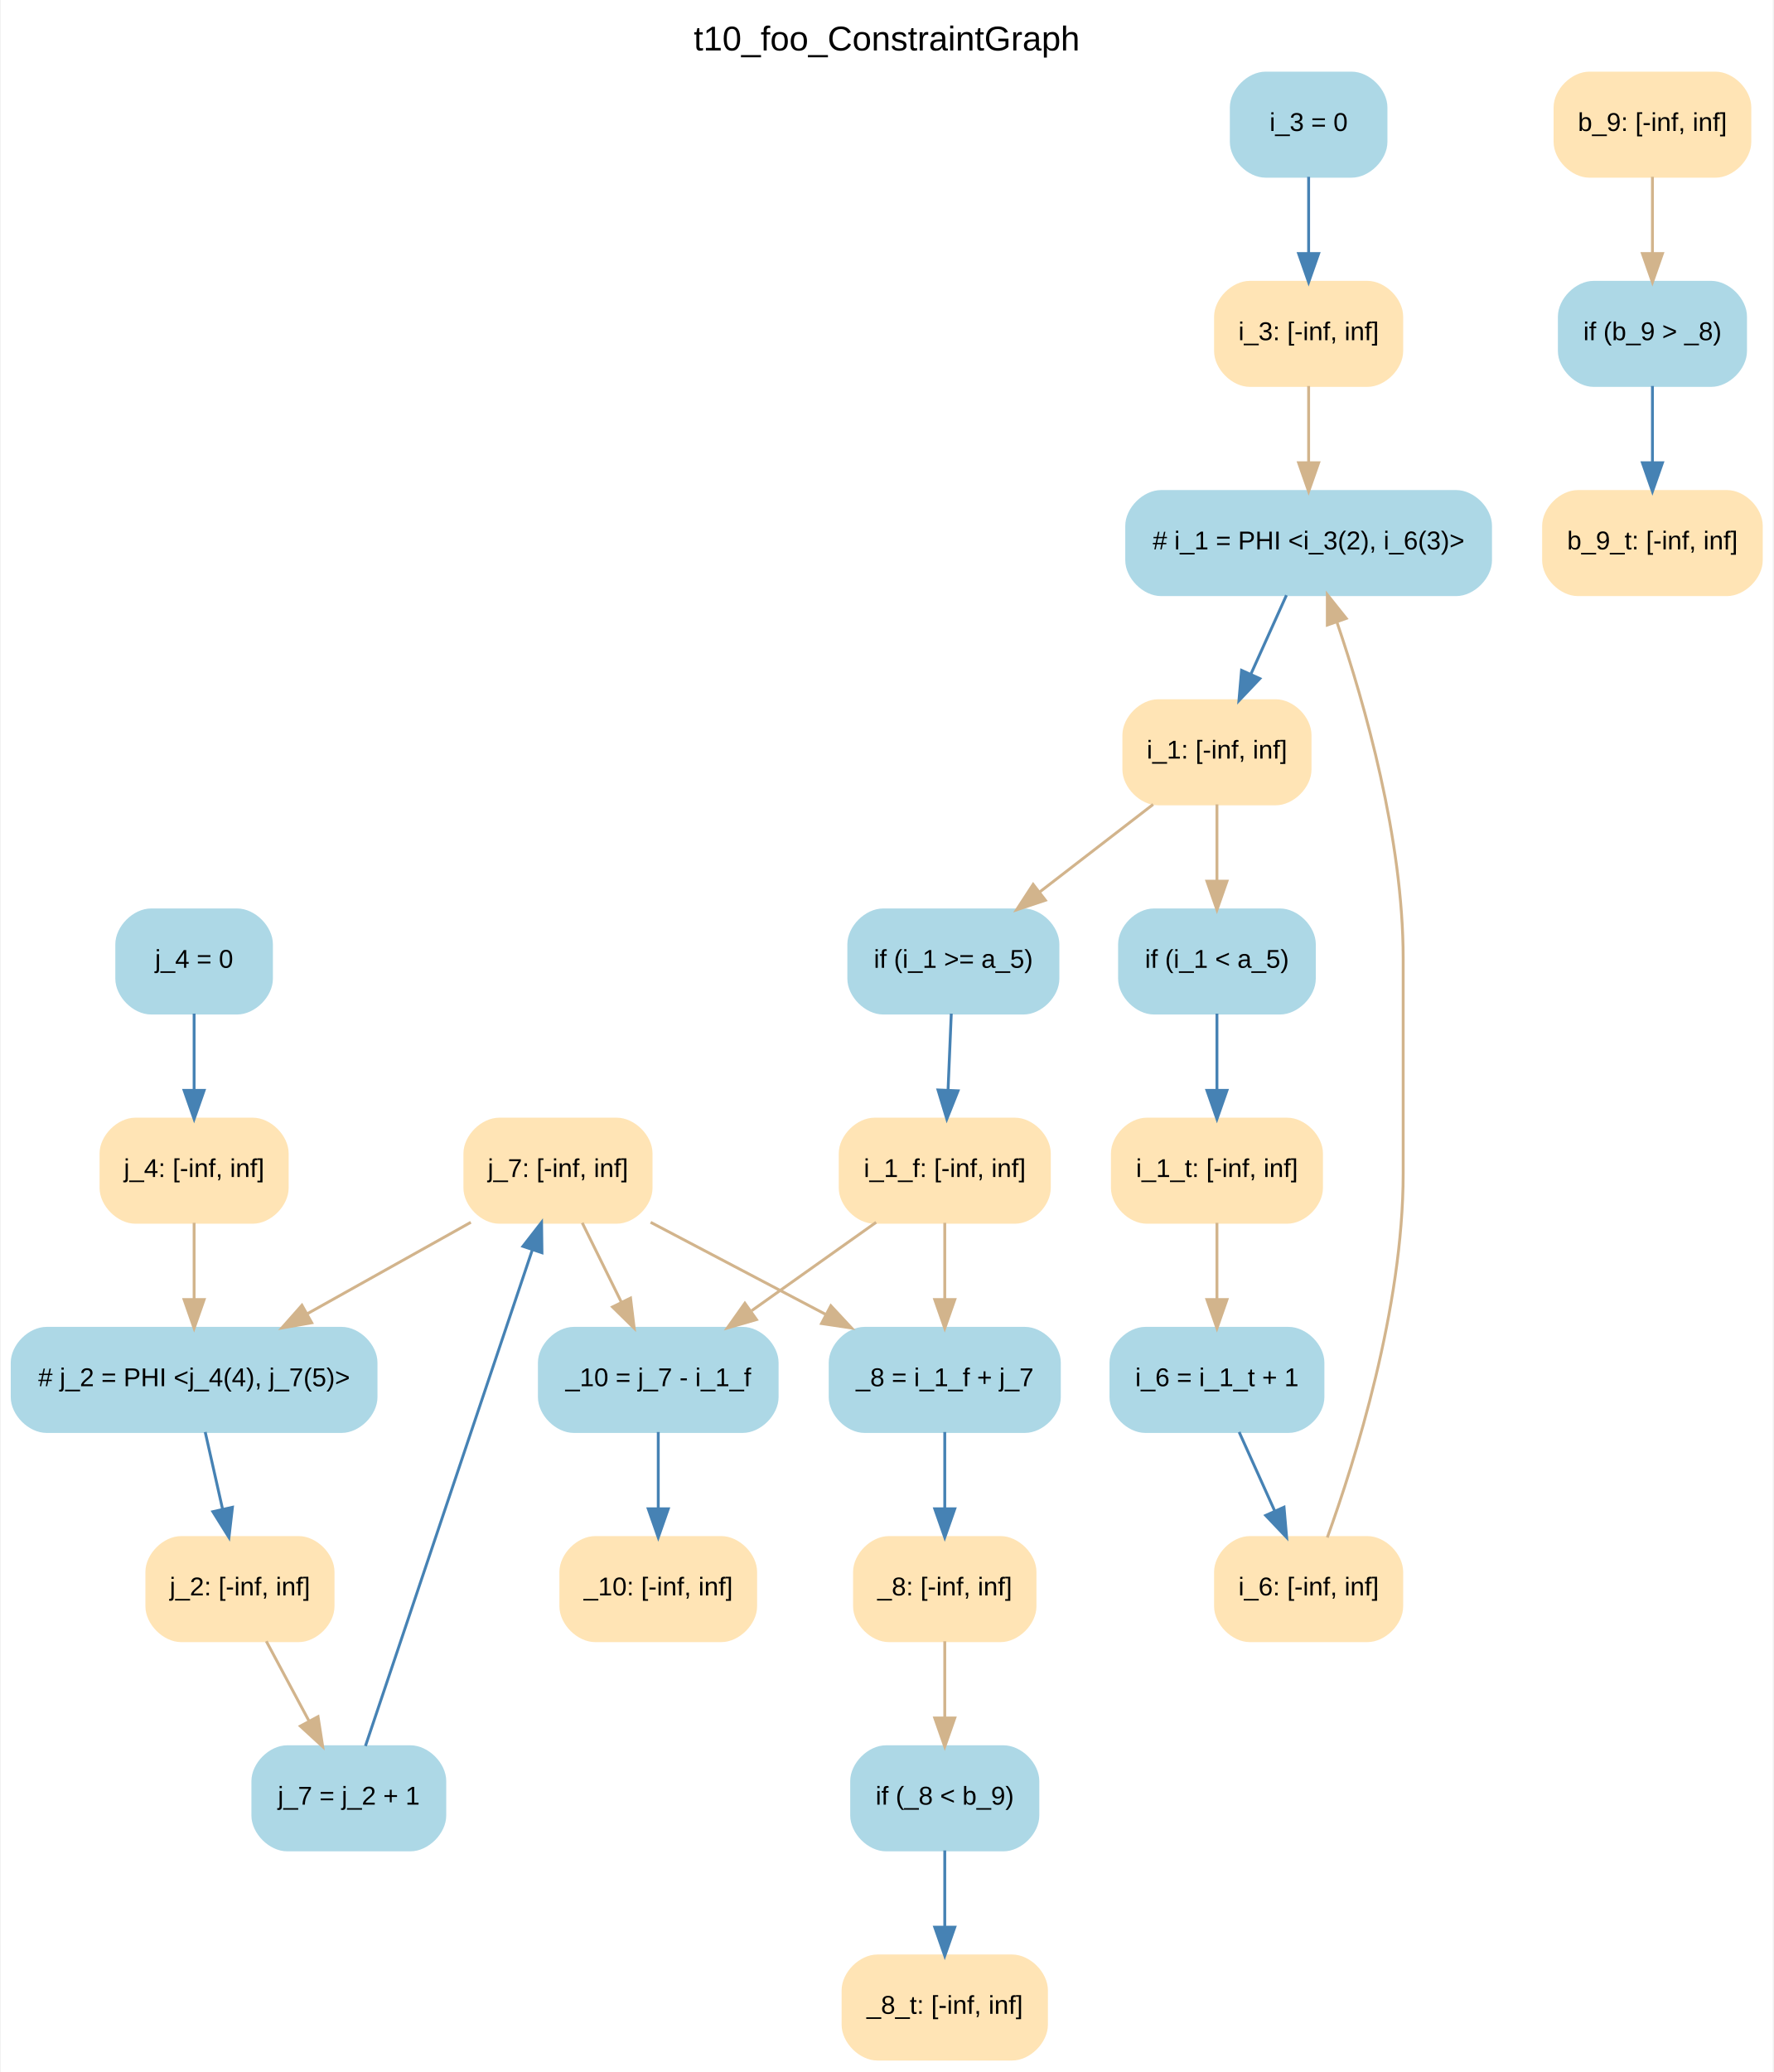
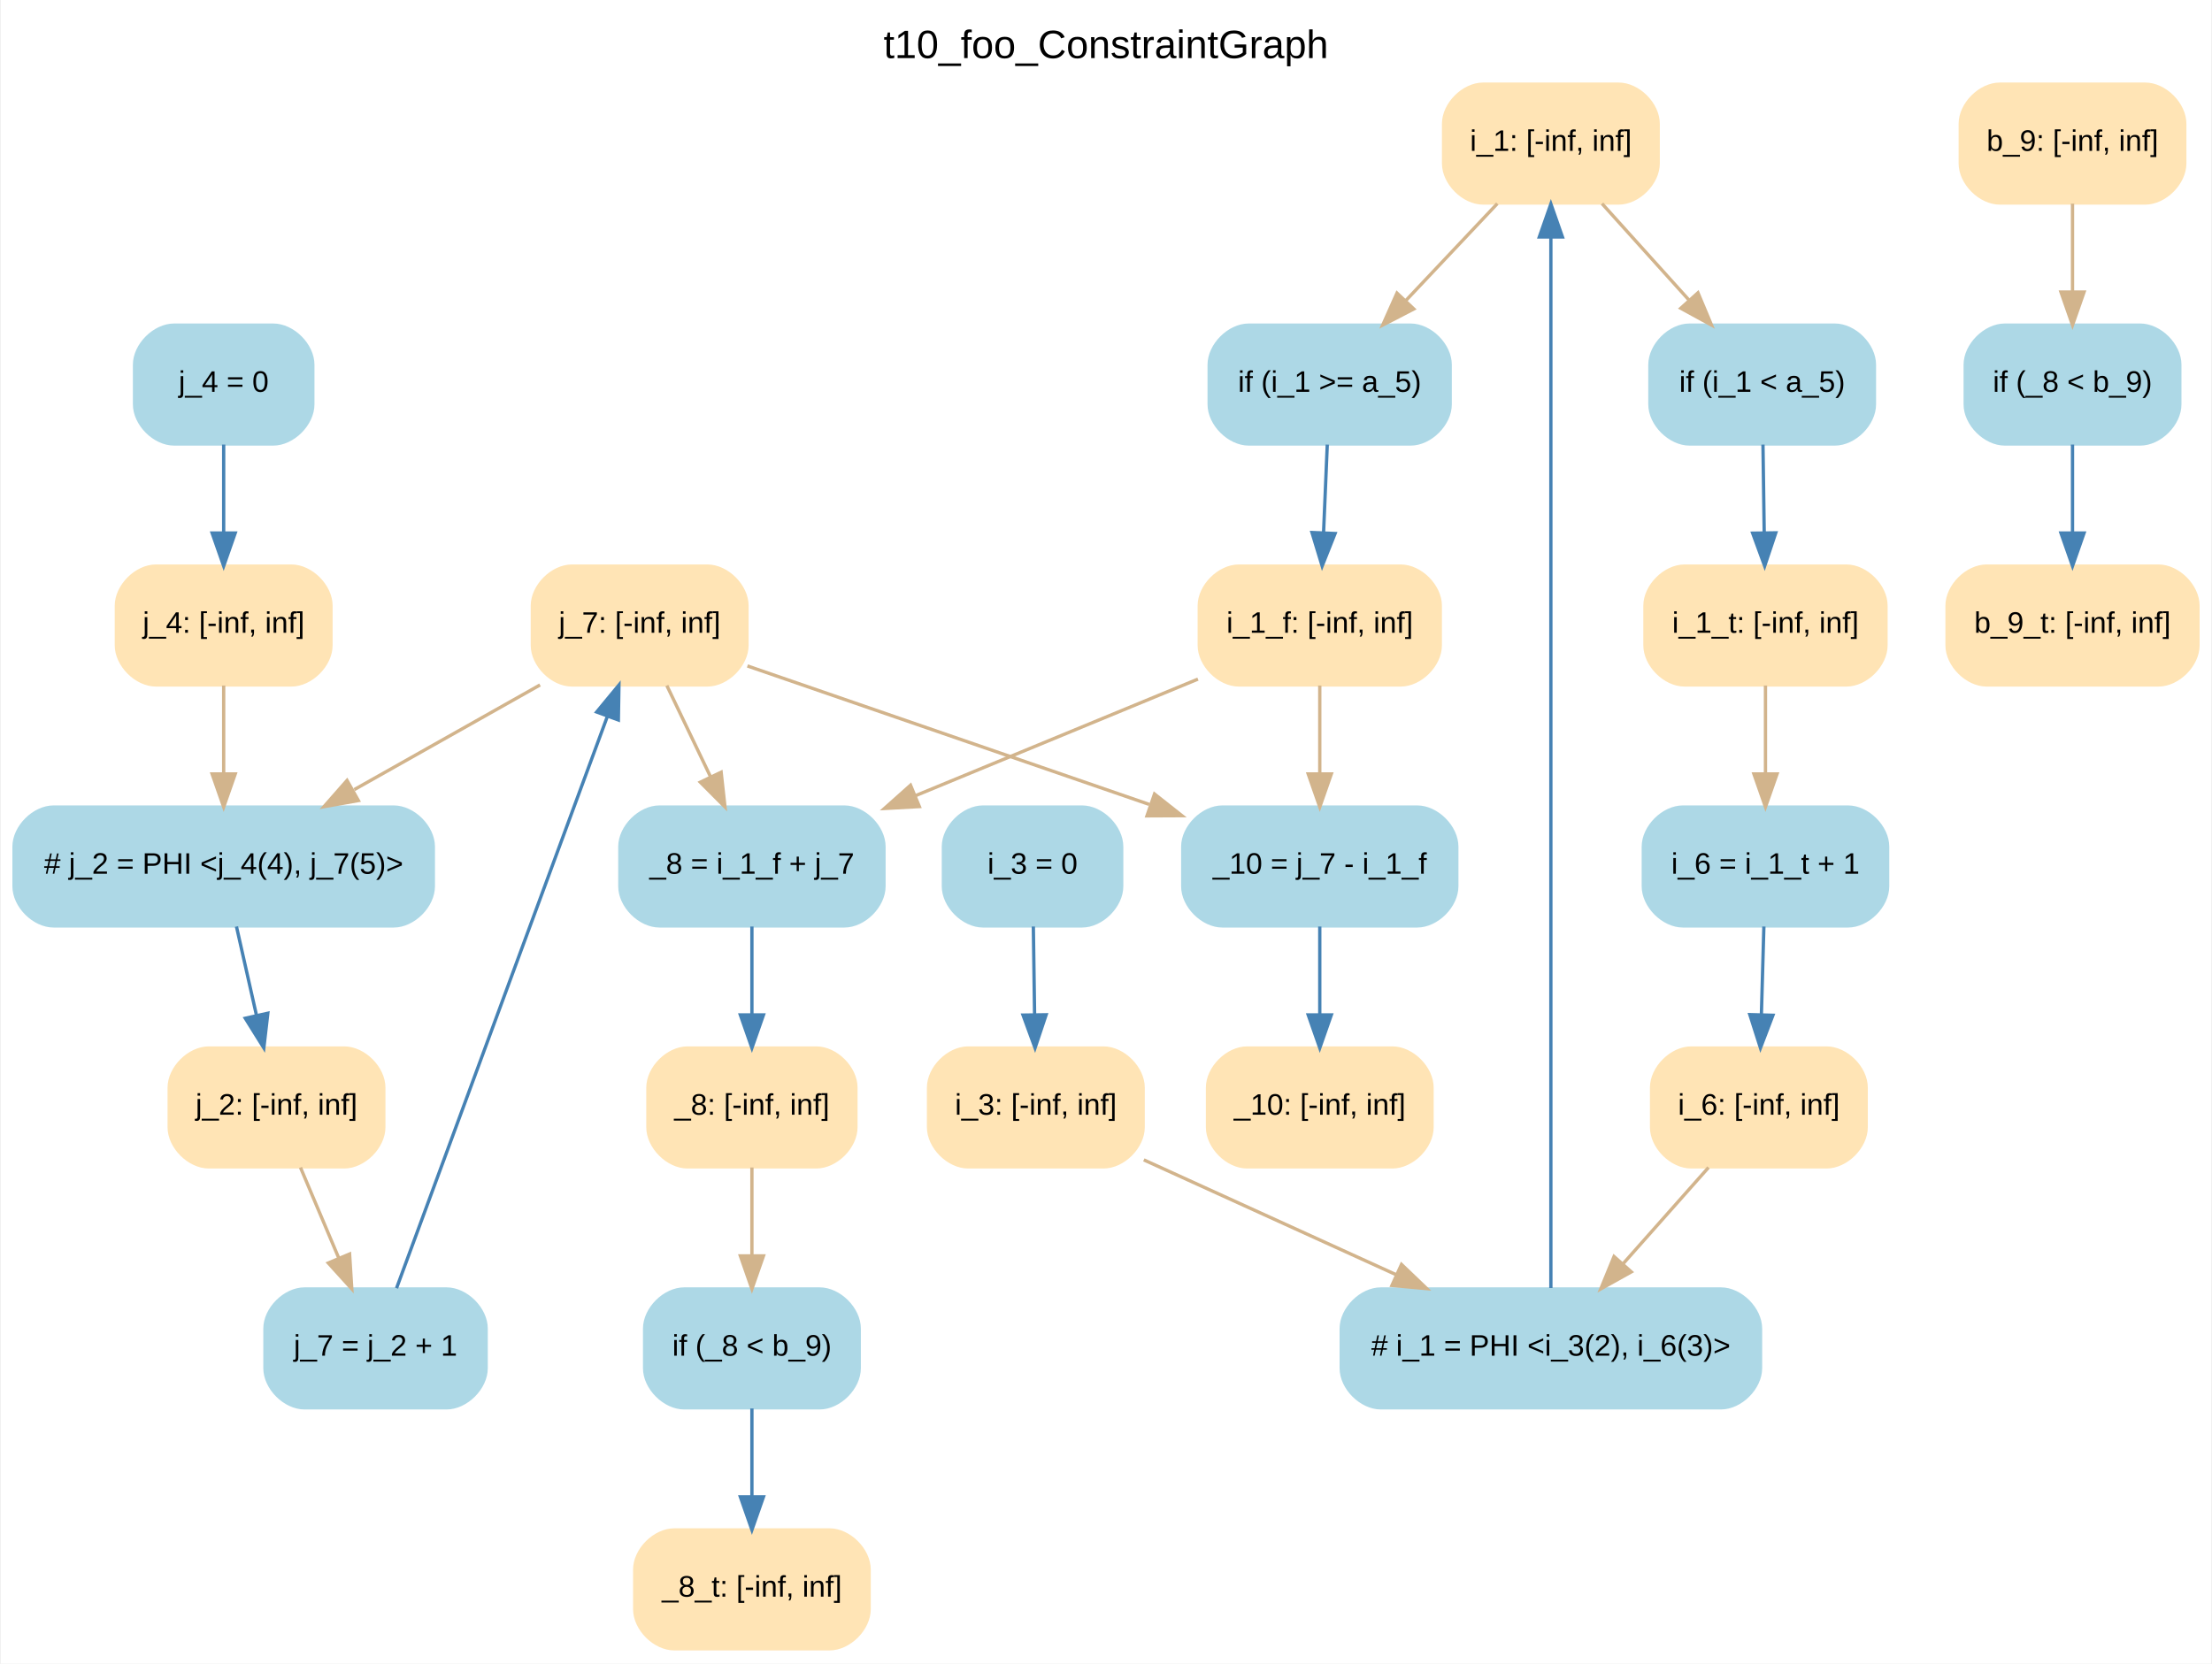
- <svg xmlns="http://www.w3.org/2000/svg" width="619pt" height="723pt" viewBox="0.00 0.00 618.50 723.00">
-   <g id="graph0" class="graph" transform="scale(1 1) rotate(0) translate(4 719)">
-     <polygon fill="white" stroke="none" points="-4,4 -4,-719 614.5,-719 614.5,4 -4,4" />
-     <text text-anchor="middle" x="305.25" y="-701.4" font-family="Arial" font-size="12.00">t10_foo_ConstraintGraph</text>
+ <svg xmlns="http://www.w3.org/2000/svg" width="670pt" height="504pt" viewBox="0.00 0.00 669.50 504.00">
+   <g id="graph0" class="graph" transform="scale(1 1) rotate(0) translate(4 500)">
+     <polygon fill="white" stroke="none" points="-4,4 -4,-500 665.5,-500 665.5,4 -4,4" />
+     <text text-anchor="middle" x="330.75" y="-482.4" font-family="Arial" font-size="12.00">t10_foo_ConstraintGraph</text>
    <g id="node1" class="node">
-       <path fill="lightblue" stroke="lightblue" d="M401,-511.5C401,-511.5 504,-511.5 504,-511.5 510,-511.5 516,-517.5 516,-523.5 516,-523.5 516,-535.5 516,-535.5 516,-541.5 510,-547.5 504,-547.5 504,-547.5 401,-547.5 401,-547.5 395,-547.5 389,-541.5 389,-535.5 389,-535.5 389,-523.5 389,-523.5 389,-517.5 395,-511.5 401,-511.5" />
-       <text text-anchor="middle" x="452.5" y="-527.3" font-family="Arial" font-size="9.00"># i_1 = PHI &lt;i_3(2), i_6(3)&gt;</text>
+       <path fill="lightblue" stroke="lightblue" d="M374,-365.5C374,-365.5 423,-365.5 423,-365.5 429,-365.5 435,-371.5 435,-377.5 435,-377.5 435,-389.5 435,-389.5 435,-395.5 429,-401.5 423,-401.5 423,-401.5 374,-401.5 374,-401.5 368,-401.5 362,-395.5 362,-389.5 362,-389.5 362,-377.5 362,-377.5 362,-371.5 368,-365.5 374,-365.5" />
+       <text text-anchor="middle" x="398.5" y="-381.3" font-family="Arial" font-size="9.00">if (i_1 &gt;= a_5)</text>
    </g>
    <g id="node2" class="node">
-       <path fill="moccasin" stroke="moccasin" d="M400,-438.5C400,-438.5 441,-438.5 441,-438.5 447,-438.5 453,-444.5 453,-450.5 453,-450.5 453,-462.5 453,-462.5 453,-468.5 447,-474.5 441,-474.5 441,-474.5 400,-474.5 400,-474.5 394,-474.5 388,-468.5 388,-462.5 388,-462.5 388,-450.5 388,-450.5 388,-444.5 394,-438.5 400,-438.5" />
-       <text text-anchor="middle" x="420.5" y="-454.3" font-family="Arial" font-size="9.00">i_1: [-inf, inf]</text>
+       <path fill="moccasin" stroke="moccasin" d="M371,-292.5C371,-292.5 420,-292.5 420,-292.5 426,-292.5 432,-298.5 432,-304.5 432,-304.5 432,-316.5 432,-316.5 432,-322.5 426,-328.5 420,-328.5 420,-328.5 371,-328.5 371,-328.5 365,-328.5 359,-322.5 359,-316.5 359,-316.5 359,-304.5 359,-304.5 359,-298.5 365,-292.5 371,-292.5" />
+       <text text-anchor="middle" x="395.5" y="-308.3" font-family="Arial" font-size="9.00">i_1_f: [-inf, inf]</text>
    </g>
    <g id="edge1" class="edge">
-       <path fill="none" stroke="steelblue" d="M444.754,-511.313C441.02,-503.028 436.46,-492.91 432.305,-483.693" />
-       <polygon fill="steelblue" stroke="steelblue" points="435.475,-482.207 428.175,-474.529 429.093,-485.084 435.475,-482.207" />
-     </g>
-     <g id="node13" class="node">
-       <path fill="lightblue" stroke="lightblue" d="M304,-365.5C304,-365.5 353,-365.5 353,-365.5 359,-365.5 365,-371.5 365,-377.5 365,-377.5 365,-389.5 365,-389.5 365,-395.5 359,-401.5 353,-401.5 353,-401.5 304,-401.5 304,-401.5 298,-401.5 292,-395.5 292,-389.5 292,-389.5 292,-377.5 292,-377.5 292,-371.5 298,-365.5 304,-365.5" />
-       <text text-anchor="middle" x="328.5" y="-381.3" font-family="Arial" font-size="9.00">if (i_1 &gt;= a_5)</text>
+       <path fill="none" stroke="steelblue" d="M397.774,-365.313C397.435,-357.289 397.023,-347.547 396.644,-338.569" />
+       <polygon fill="steelblue" stroke="steelblue" points="400.139,-338.372 396.22,-328.529 393.145,-338.668 400.139,-338.372" />
+     </g>
+     <g id="node9" class="node">
+       <path fill="lightblue" stroke="lightblue" d="M195.5,-219.5C195.5,-219.5 251.5,-219.5 251.5,-219.5 257.5,-219.5 263.5,-225.5 263.5,-231.5 263.5,-231.5 263.5,-243.5 263.5,-243.5 263.5,-249.5 257.5,-255.5 251.5,-255.5 251.5,-255.5 195.5,-255.5 195.5,-255.5 189.5,-255.5 183.5,-249.5 183.5,-243.5 183.5,-243.5 183.5,-231.5 183.5,-231.5 183.5,-225.5 189.5,-219.5 195.5,-219.5" />
+       <text text-anchor="middle" x="223.5" y="-235.3" font-family="Arial" font-size="9.00">_8 = i_1_f + j_7</text>
+     </g>
+     <g id="edge16" class="edge">
+       <path fill="none" stroke="tan" d="M358.602,-294.269C333.613,-283.954 300.307,-270.205 273.017,-258.94" />
+       <polygon fill="tan" stroke="tan" points="274.218,-255.649 263.639,-255.069 271.547,-262.12 274.218,-255.649" />
+     </g>
+     <g id="node23" class="node">
+       <path fill="lightblue" stroke="lightblue" d="M366,-219.5C366,-219.5 425,-219.5 425,-219.5 431,-219.5 437,-225.5 437,-231.5 437,-231.5 437,-243.5 437,-243.5 437,-249.5 431,-255.5 425,-255.5 425,-255.5 366,-255.5 366,-255.5 360,-255.5 354,-249.5 354,-243.5 354,-243.5 354,-231.5 354,-231.5 354,-225.5 360,-219.5 366,-219.5" />
+       <text text-anchor="middle" x="395.5" y="-235.3" font-family="Arial" font-size="9.00">_10 = j_7 - i_1_f</text>
+     </g>
+     <g id="edge17" class="edge">
+       <path fill="none" stroke="tan" d="M395.5,-292.313C395.5,-284.289 395.5,-274.547 395.5,-265.569" />
+       <polygon fill="tan" stroke="tan" points="399,-265.529 395.5,-255.529 392,-265.529 399,-265.529" />
+     </g>
+     <g id="node3" class="node">
+       <path fill="lightblue" stroke="lightblue" d="M88,-73.5C88,-73.5 131,-73.5 131,-73.5 137,-73.5 143,-79.5 143,-85.5 143,-85.5 143,-97.5 143,-97.5 143,-103.5 137,-109.5 131,-109.5 131,-109.5 88,-109.5 88,-109.5 82,-109.5 76,-103.5 76,-97.5 76,-97.5 76,-85.5 76,-85.5 76,-79.5 82,-73.5 88,-73.5" />
+       <text text-anchor="middle" x="109.5" y="-89.3" font-family="Arial" font-size="9.00">j_7 = j_2 + 1</text>
+     </g>
+     <g id="node4" class="node">
+       <path fill="moccasin" stroke="moccasin" d="M169,-292.5C169,-292.5 210,-292.5 210,-292.5 216,-292.5 222,-298.5 222,-304.5 222,-304.5 222,-316.5 222,-316.5 222,-322.5 216,-328.5 210,-328.5 210,-328.5 169,-328.5 169,-328.5 163,-328.5 157,-322.5 157,-316.5 157,-316.5 157,-304.5 157,-304.5 157,-298.5 163,-292.5 169,-292.5" />
+       <text text-anchor="middle" x="189.5" y="-308.3" font-family="Arial" font-size="9.00">j_7: [-inf, inf]</text>
+     </g>
+     <g id="edge2" class="edge">
+       <path fill="none" stroke="steelblue" d="M115.859,-109.749C129.804,-147.575 163.15,-238.025 179.757,-283.073" />
+       <polygon fill="steelblue" stroke="steelblue" points="176.479,-284.3 183.223,-292.472 183.047,-281.879 176.479,-284.3" />
    </g>
    <g id="edge13" class="edge">
-       <path fill="none" stroke="tan" d="M398.229,-438.313C386.364,-429.156 371.597,-417.76 358.712,-407.816" />
-       <polygon fill="tan" stroke="tan" points="360.621,-404.868 350.566,-401.529 356.344,-410.409 360.621,-404.868" />
-     </g>
-     <g id="node15" class="node">
-       <path fill="lightblue" stroke="lightblue" d="M398.5,-365.5C398.5,-365.5 442.5,-365.5 442.5,-365.5 448.5,-365.5 454.5,-371.5 454.5,-377.5 454.5,-377.5 454.5,-389.5 454.5,-389.5 454.5,-395.5 448.5,-401.5 442.5,-401.5 442.5,-401.5 398.5,-401.5 398.5,-401.5 392.5,-401.5 386.5,-395.5 386.5,-389.5 386.5,-389.5 386.5,-377.5 386.5,-377.5 386.5,-371.5 392.5,-365.5 398.5,-365.5" />
-       <text text-anchor="middle" x="420.5" y="-381.3" font-family="Arial" font-size="9.00">if (i_1 &lt; a_5)</text>
-     </g>
-     <g id="edge14" class="edge">
-       <path fill="none" stroke="tan" d="M420.5,-438.313C420.5,-430.289 420.5,-420.547 420.5,-411.569" />
-       <polygon fill="tan" stroke="tan" points="424,-411.529 420.5,-401.529 417,-411.529 424,-411.529" />
-     </g>
-     <g id="node3" class="node">
-       <path fill="lightblue" stroke="lightblue" d="M297.5,-219.5C297.5,-219.5 353.5,-219.5 353.5,-219.5 359.5,-219.5 365.5,-225.5 365.5,-231.5 365.5,-231.5 365.5,-243.5 365.5,-243.5 365.5,-249.5 359.5,-255.5 353.5,-255.5 353.5,-255.5 297.5,-255.5 297.5,-255.5 291.5,-255.5 285.5,-249.5 285.5,-243.5 285.5,-243.5 285.5,-231.5 285.5,-231.5 285.5,-225.5 291.5,-219.5 297.5,-219.5" />
-       <text text-anchor="middle" x="325.5" y="-235.3" font-family="Arial" font-size="9.00">_8 = i_1_f + j_7</text>
-     </g>
-     <g id="node4" class="node">
-       <path fill="moccasin" stroke="moccasin" d="M306,-146.5C306,-146.5 345,-146.5 345,-146.5 351,-146.5 357,-152.5 357,-158.5 357,-158.5 357,-170.5 357,-170.5 357,-176.5 351,-182.5 345,-182.5 345,-182.5 306,-182.5 306,-182.5 300,-182.5 294,-176.5 294,-170.5 294,-170.5 294,-158.5 294,-158.5 294,-152.5 300,-146.5 306,-146.5" />
-       <text text-anchor="middle" x="325.5" y="-162.3" font-family="Arial" font-size="9.00">_8: [-inf, inf]</text>
-     </g>
-     <g id="edge2" class="edge">
-       <path fill="none" stroke="steelblue" d="M325.5,-219.313C325.5,-211.289 325.5,-201.547 325.5,-192.569" />
-       <polygon fill="steelblue" stroke="steelblue" points="329,-192.529 325.5,-182.529 322,-192.529 329,-192.529" />
-     </g>
-     <g id="node5" class="node">
-       <path fill="lightblue" stroke="lightblue" d="M305,-73.5C305,-73.5 346,-73.5 346,-73.5 352,-73.5 358,-79.5 358,-85.5 358,-85.5 358,-97.5 358,-97.5 358,-103.5 352,-109.5 346,-109.5 346,-109.5 305,-109.5 305,-109.5 299,-109.5 293,-103.5 293,-97.5 293,-97.5 293,-85.5 293,-85.5 293,-79.5 299,-73.5 305,-73.5" />
-       <text text-anchor="middle" x="325.5" y="-89.3" font-family="Arial" font-size="9.00">if (_8 &lt; b_9)</text>
-     </g>
-     <g id="edge21" class="edge">
-       <path fill="none" stroke="tan" d="M325.5,-146.313C325.5,-138.289 325.5,-128.547 325.5,-119.569" />
-       <polygon fill="tan" stroke="tan" points="329,-119.529 325.5,-109.529 322,-119.529 329,-119.529" />
-     </g>
-     <g id="node6" class="node">
-       <path fill="moccasin" stroke="moccasin" d="M302,-0.5C302,-0.5 349,-0.5 349,-0.5 355,-0.5 361,-6.5 361,-12.5 361,-12.5 361,-24.5 361,-24.5 361,-30.5 355,-36.5 349,-36.5 349,-36.5 302,-36.5 302,-36.5 296,-36.5 290,-30.5 290,-24.5 290,-24.5 290,-12.5 290,-12.5 290,-6.5 296,-0.5 302,-0.5" />
-       <text text-anchor="middle" x="325.5" y="-16.3" font-family="Arial" font-size="9.00">_8_t: [-inf, inf]</text>
-     </g>
-     <g id="edge3" class="edge">
-       <path fill="none" stroke="steelblue" d="M325.5,-73.313C325.5,-65.29 325.5,-55.547 325.5,-46.569" />
-       <polygon fill="steelblue" stroke="steelblue" points="329,-46.529 325.5,-36.529 322,-46.529 329,-46.529" />
-     </g>
-     <g id="node7" class="node">
-       <path fill="lightblue" stroke="lightblue" d="M395.5,-219.5C395.5,-219.5 445.5,-219.5 445.5,-219.5 451.5,-219.5 457.5,-225.5 457.5,-231.5 457.5,-231.5 457.5,-243.5 457.5,-243.5 457.5,-249.5 451.5,-255.5 445.5,-255.5 445.5,-255.5 395.5,-255.5 395.5,-255.5 389.5,-255.5 383.5,-249.5 383.5,-243.5 383.5,-243.5 383.5,-231.5 383.5,-231.5 383.5,-225.5 389.5,-219.5 395.5,-219.5" />
-       <text text-anchor="middle" x="420.5" y="-235.3" font-family="Arial" font-size="9.00">i_6 = i_1_t + 1</text>
-     </g>
-     <g id="node8" class="node">
-       <path fill="moccasin" stroke="moccasin" d="M432,-146.5C432,-146.5 473,-146.5 473,-146.5 479,-146.5 485,-152.5 485,-158.5 485,-158.5 485,-170.5 485,-170.5 485,-176.5 479,-182.5 473,-182.5 473,-182.5 432,-182.5 432,-182.5 426,-182.5 420,-176.5 420,-170.5 420,-170.5 420,-158.5 420,-158.5 420,-152.5 426,-146.5 432,-146.5" />
-       <text text-anchor="middle" x="452.5" y="-162.3" font-family="Arial" font-size="9.00">i_6: [-inf, inf]</text>
-     </g>
-     <g id="edge4" class="edge">
-       <path fill="none" stroke="steelblue" d="M428.246,-219.313C431.98,-211.028 436.54,-200.91 440.695,-191.693" />
-       <polygon fill="steelblue" stroke="steelblue" points="443.907,-193.084 444.825,-182.529 437.525,-190.207 443.907,-193.084" />
-     </g>
-     <g id="edge25" class="edge">
-       <path fill="none" stroke="tan" d="M459.02,-182.5C468.637,-209.148 485.5,-262.564 485.5,-309.5 485.5,-384.5 485.5,-384.5 485.5,-384.5 485.5,-426.302 472.124,-473.245 462.404,-501.839" />
-       <polygon fill="tan" stroke="tan" points="459.023,-500.905 459.02,-511.5 465.629,-503.219 459.023,-500.905" />
-     </g>
-     <g id="node9" class="node">
-       <path fill="lightblue" stroke="lightblue" d="M96,-73.5C96,-73.5 139,-73.5 139,-73.5 145,-73.5 151,-79.5 151,-85.5 151,-85.5 151,-97.5 151,-97.5 151,-103.5 145,-109.5 139,-109.5 139,-109.5 96,-109.5 96,-109.5 90,-109.5 84,-103.5 84,-97.5 84,-97.5 84,-85.5 84,-85.5 84,-79.5 90,-73.5 96,-73.5" />
-       <text text-anchor="middle" x="117.5" y="-89.3" font-family="Arial" font-size="9.00">j_7 = j_2 + 1</text>
-     </g>
-     <g id="node10" class="node">
-       <path fill="moccasin" stroke="moccasin" d="M170,-292.5C170,-292.5 211,-292.5 211,-292.5 217,-292.5 223,-298.5 223,-304.5 223,-304.5 223,-316.5 223,-316.5 223,-322.5 217,-328.5 211,-328.5 211,-328.5 170,-328.5 170,-328.5 164,-328.5 158,-322.5 158,-316.5 158,-316.5 158,-304.5 158,-304.5 158,-298.5 164,-292.5 170,-292.5" />
-       <text text-anchor="middle" x="190.5" y="-308.3" font-family="Arial" font-size="9.00">j_7: [-inf, inf]</text>
-     </g>
-     <g id="edge5" class="edge">
-       <path fill="none" stroke="steelblue" d="M123.303,-109.749C136.001,-147.495 166.328,-237.645 181.514,-282.788" />
-       <polygon fill="steelblue" stroke="steelblue" points="178.266,-284.11 184.772,-292.472 184.901,-281.878 178.266,-284.11" />
-     </g>
-     <g id="edge16" class="edge">
-       <path fill="none" stroke="tan" d="M222.836,-292.494C241.152,-282.861 264.262,-270.707 283.915,-260.37" />
-       <polygon fill="tan" stroke="tan" points="285.739,-263.366 292.96,-255.614 282.48,-257.171 285.739,-263.366" />
-     </g>
-     <g id="node11" class="node">
-       <path fill="lightblue" stroke="lightblue" d="M196,-219.5C196,-219.5 255,-219.5 255,-219.5 261,-219.5 267,-225.5 267,-231.5 267,-231.5 267,-243.5 267,-243.5 267,-249.5 261,-255.5 255,-255.5 255,-255.5 196,-255.5 196,-255.5 190,-255.5 184,-249.5 184,-243.5 184,-243.5 184,-231.5 184,-231.5 184,-225.5 190,-219.5 196,-219.5" />
-       <text text-anchor="middle" x="225.5" y="-235.3" font-family="Arial" font-size="9.00">_10 = j_7 - i_1_f</text>
-     </g>
-     <g id="edge17" class="edge">
-       <path fill="none" stroke="tan" d="M198.973,-292.313C203.057,-284.028 208.044,-273.91 212.588,-264.693" />
-       <polygon fill="tan" stroke="tan" points="215.823,-266.046 217.105,-255.529 209.545,-262.951 215.823,-266.046" />
-     </g>
-     <g id="node19" class="node">
+       <path fill="none" stroke="tan" d="M197.73,-292.313C201.698,-284.028 206.543,-273.91 210.957,-264.693" />
+       <polygon fill="tan" stroke="tan" points="214.183,-266.06 215.345,-255.529 207.87,-263.036 214.183,-266.06" />
+     </g>
+     <g id="node21" class="node">
      <path fill="lightblue" stroke="lightblue" d="M12,-219.5C12,-219.5 115,-219.5 115,-219.5 121,-219.5 127,-225.5 127,-231.5 127,-231.5 127,-243.5 127,-243.5 127,-249.5 121,-255.5 115,-255.5 115,-255.5 12,-255.5 12,-255.5 6,-255.5 0,-249.5 0,-243.5 0,-243.5 0,-231.5 0,-231.5 0,-225.5 6,-219.5 12,-219.5" />
      <text text-anchor="middle" x="63.5" y="-235.3" font-family="Arial" font-size="9.00"># j_2 = PHI &lt;j_4(4), j_7(5)&gt;</text>
    </g>
+     <g id="edge14" class="edge">
+       <path fill="none" stroke="tan" d="M159.32,-292.494C142.456,-282.991 121.24,-271.036 103.061,-260.792" />
+       <polygon fill="tan" stroke="tan" points="104.301,-257.474 93.871,-255.614 100.864,-263.572 104.301,-257.474" />
+     </g>
+     <g id="edge15" class="edge">
+       <path fill="none" stroke="tan" d="M222.141,-298.25C254.842,-286.979 305.668,-269.462 343.846,-256.303" />
+       <polygon fill="tan" stroke="tan" points="345.443,-259.455 353.757,-252.887 343.162,-252.837 345.443,-259.455" />
+     </g>
+     <g id="node5" class="node">
+       <path fill="lightblue" stroke="lightblue" d="M603,-365.5C603,-365.5 644,-365.5 644,-365.5 650,-365.5 656,-371.5 656,-377.5 656,-377.5 656,-389.5 656,-389.5 656,-395.5 650,-401.5 644,-401.5 644,-401.5 603,-401.5 603,-401.5 597,-401.5 591,-395.5 591,-389.5 591,-389.5 591,-377.5 591,-377.5 591,-371.5 597,-365.5 603,-365.5" />
+       <text text-anchor="middle" x="623.5" y="-381.3" font-family="Arial" font-size="9.00">if (_8 &lt; b_9)</text>
+     </g>
+     <g id="node6" class="node">
+       <path fill="moccasin" stroke="moccasin" d="M597.5,-292.5C597.5,-292.5 649.5,-292.5 649.5,-292.5 655.5,-292.5 661.5,-298.5 661.5,-304.5 661.5,-304.5 661.5,-316.5 661.5,-316.5 661.5,-322.5 655.5,-328.5 649.5,-328.5 649.5,-328.5 597.5,-328.5 597.5,-328.5 591.5,-328.5 585.5,-322.5 585.5,-316.5 585.5,-316.5 585.5,-304.5 585.5,-304.5 585.5,-298.5 591.5,-292.5 597.5,-292.5" />
+       <text text-anchor="middle" x="623.5" y="-308.3" font-family="Arial" font-size="9.00">b_9_t: [-inf, inf]</text>
+     </g>
+     <g id="edge3" class="edge">
+       <path fill="none" stroke="steelblue" d="M623.5,-365.313C623.5,-357.289 623.5,-347.547 623.5,-338.569" />
+       <polygon fill="steelblue" stroke="steelblue" points="627,-338.529 623.5,-328.529 620,-338.529 627,-338.529" />
+     </g>
+     <g id="node7" class="node">
+       <path fill="lightblue" stroke="lightblue" d="M293.5,-219.5C293.5,-219.5 323.5,-219.5 323.5,-219.5 329.5,-219.5 335.5,-225.5 335.5,-231.5 335.5,-231.5 335.5,-243.5 335.5,-243.5 335.5,-249.5 329.5,-255.5 323.5,-255.5 323.5,-255.5 293.5,-255.5 293.5,-255.5 287.5,-255.5 281.5,-249.5 281.5,-243.5 281.5,-243.5 281.5,-231.5 281.5,-231.5 281.5,-225.5 287.5,-219.5 293.5,-219.5" />
+       <text text-anchor="middle" x="308.5" y="-235.3" font-family="Arial" font-size="9.00">i_3 = 0</text>
+     </g>
+     <g id="node8" class="node">
+       <path fill="moccasin" stroke="moccasin" d="M289,-146.5C289,-146.5 330,-146.5 330,-146.5 336,-146.5 342,-152.5 342,-158.5 342,-158.5 342,-170.5 342,-170.5 342,-176.5 336,-182.5 330,-182.5 330,-182.5 289,-182.5 289,-182.5 283,-182.5 277,-176.5 277,-170.5 277,-170.5 277,-158.5 277,-158.5 277,-152.5 283,-146.5 289,-146.5" />
+       <text text-anchor="middle" x="309.5" y="-162.3" font-family="Arial" font-size="9.00">i_3: [-inf, inf]</text>
+     </g>
+     <g id="edge4" class="edge">
+       <path fill="none" stroke="steelblue" d="M308.742,-219.313C308.855,-211.289 308.992,-201.547 309.119,-192.569" />
+       <polygon fill="steelblue" stroke="steelblue" points="312.619,-192.577 309.26,-182.529 305.62,-192.479 312.619,-192.577" />
+     </g>
+     <g id="node19" class="node">
+       <path fill="lightblue" stroke="lightblue" d="M414,-73.5C414,-73.5 517,-73.5 517,-73.5 523,-73.5 529,-79.5 529,-85.5 529,-85.5 529,-97.5 529,-97.5 529,-103.5 523,-109.5 517,-109.5 517,-109.5 414,-109.5 414,-109.5 408,-109.5 402,-103.5 402,-97.5 402,-97.5 402,-85.5 402,-85.5 402,-79.5 408,-73.5 414,-73.5" />
+       <text text-anchor="middle" x="465.5" y="-89.3" font-family="Arial" font-size="9.00"># i_1 = PHI &lt;i_3(2), i_6(3)&gt;</text>
+     </g>
+     <g id="edge21" class="edge">
+       <path fill="none" stroke="tan" d="M342.203,-148.616C364.385,-138.52 394.048,-125.02 418.719,-113.791" />
+       <polygon fill="tan" stroke="tan" points="420.253,-116.939 427.905,-109.611 417.353,-110.568 420.253,-116.939" />
+     </g>
+     <g id="node10" class="node">
+       <path fill="moccasin" stroke="moccasin" d="M204,-146.5C204,-146.5 243,-146.5 243,-146.5 249,-146.5 255,-152.5 255,-158.5 255,-158.5 255,-170.5 255,-170.5 255,-176.5 249,-182.5 243,-182.5 243,-182.5 204,-182.5 204,-182.5 198,-182.5 192,-176.5 192,-170.5 192,-170.5 192,-158.5 192,-158.5 192,-152.5 198,-146.5 204,-146.5" />
+       <text text-anchor="middle" x="223.5" y="-162.3" font-family="Arial" font-size="9.00">_8: [-inf, inf]</text>
+     </g>
+     <g id="edge5" class="edge">
+       <path fill="none" stroke="steelblue" d="M223.5,-219.313C223.5,-211.289 223.5,-201.547 223.5,-192.569" />
+       <polygon fill="steelblue" stroke="steelblue" points="227,-192.529 223.5,-182.529 220,-192.529 227,-192.529" />
+     </g>
+     <g id="node11" class="node">
+       <path fill="lightblue" stroke="lightblue" d="M203,-73.5C203,-73.5 244,-73.5 244,-73.5 250,-73.5 256,-79.5 256,-85.5 256,-85.5 256,-97.5 256,-97.5 256,-103.5 250,-109.5 244,-109.5 244,-109.5 203,-109.5 203,-109.5 197,-109.5 191,-103.5 191,-97.5 191,-97.5 191,-85.5 191,-85.5 191,-79.5 197,-73.5 203,-73.5" />
+       <text text-anchor="middle" x="223.5" y="-89.3" font-family="Arial" font-size="9.00">if (_8 &lt; b_9)</text>
+     </g>
+     <g id="edge24" class="edge">
+       <path fill="none" stroke="tan" d="M223.5,-146.313C223.5,-138.289 223.5,-128.547 223.5,-119.569" />
+       <polygon fill="tan" stroke="tan" points="227,-119.529 223.5,-109.529 220,-119.529 227,-119.529" />
+     </g>
+     <g id="node12" class="node">
+       <path fill="moccasin" stroke="moccasin" d="M200,-0.5C200,-0.5 247,-0.5 247,-0.5 253,-0.5 259,-6.5 259,-12.5 259,-12.5 259,-24.5 259,-24.5 259,-30.5 253,-36.5 247,-36.5 247,-36.5 200,-36.5 200,-36.5 194,-36.5 188,-30.5 188,-24.5 188,-24.5 188,-12.5 188,-12.5 188,-6.5 194,-0.5 200,-0.5" />
+       <text text-anchor="middle" x="223.5" y="-16.3" font-family="Arial" font-size="9.00">_8_t: [-inf, inf]</text>
+     </g>
+     <g id="edge6" class="edge">
+       <path fill="none" stroke="steelblue" d="M223.5,-73.313C223.5,-65.29 223.5,-55.547 223.5,-46.569" />
+       <polygon fill="steelblue" stroke="steelblue" points="227,-46.529 223.5,-36.529 220,-46.529 227,-46.529" />
+     </g>
+     <g id="node13" class="node">
+       <path fill="lightblue" stroke="lightblue" d="M505.5,-219.5C505.5,-219.5 555.5,-219.5 555.5,-219.5 561.5,-219.5 567.5,-225.5 567.5,-231.5 567.5,-231.5 567.5,-243.5 567.5,-243.5 567.5,-249.5 561.5,-255.5 555.5,-255.5 555.5,-255.5 505.5,-255.5 505.5,-255.5 499.5,-255.5 493.5,-249.5 493.5,-243.5 493.5,-243.5 493.5,-231.5 493.5,-231.5 493.5,-225.5 499.5,-219.5 505.5,-219.5" />
+       <text text-anchor="middle" x="530.5" y="-235.3" font-family="Arial" font-size="9.00">i_6 = i_1_t + 1</text>
+     </g>
+     <g id="node14" class="node">
+       <path fill="moccasin" stroke="moccasin" d="M508,-146.5C508,-146.5 549,-146.5 549,-146.5 555,-146.5 561,-152.5 561,-158.5 561,-158.5 561,-170.5 561,-170.5 561,-176.5 555,-182.5 549,-182.5 549,-182.5 508,-182.5 508,-182.5 502,-182.5 496,-176.5 496,-170.5 496,-170.5 496,-158.5 496,-158.5 496,-152.5 502,-146.5 508,-146.5" />
+       <text text-anchor="middle" x="528.5" y="-162.3" font-family="Arial" font-size="9.00">i_6: [-inf, inf]</text>
+     </g>
+     <g id="edge7" class="edge">
+       <path fill="none" stroke="steelblue" d="M530.016,-219.313C529.79,-211.289 529.515,-201.547 529.263,-192.569" />
+       <polygon fill="steelblue" stroke="steelblue" points="532.76,-192.426 528.98,-182.529 525.763,-192.623 532.76,-192.426" />
+     </g>
    <g id="edge18" class="edge">
-       <path fill="none" stroke="tan" d="M160.08,-292.494C142.927,-282.904 121.306,-270.817 102.872,-260.511" />
-       <polygon fill="tan" stroke="tan" points="104.548,-257.438 94.112,-255.614 101.132,-263.548 104.548,-257.438" />
-     </g>
-     <g id="node12" class="node">
-       <path fill="moccasin" stroke="moccasin" d="M203.5,-146.5C203.5,-146.5 247.5,-146.5 247.5,-146.5 253.5,-146.5 259.5,-152.5 259.5,-158.5 259.5,-158.5 259.5,-170.5 259.5,-170.5 259.5,-176.5 253.5,-182.5 247.5,-182.5 247.5,-182.5 203.5,-182.5 203.5,-182.5 197.5,-182.5 191.5,-176.5 191.5,-170.5 191.5,-170.5 191.5,-158.5 191.5,-158.5 191.5,-152.5 197.5,-146.5 203.5,-146.5" />
-       <text text-anchor="middle" x="225.5" y="-162.3" font-family="Arial" font-size="9.00">_10: [-inf, inf]</text>
-     </g>
-     <g id="edge6" class="edge">
-       <path fill="none" stroke="steelblue" d="M225.5,-219.313C225.5,-211.289 225.5,-201.547 225.5,-192.569" />
-       <polygon fill="steelblue" stroke="steelblue" points="229,-192.529 225.5,-182.529 222,-192.529 229,-192.529" />
-     </g>
-     <g id="node14" class="node">
-       <path fill="moccasin" stroke="moccasin" d="M301,-292.5C301,-292.5 350,-292.5 350,-292.5 356,-292.5 362,-298.5 362,-304.5 362,-304.5 362,-316.5 362,-316.5 362,-322.5 356,-328.5 350,-328.5 350,-328.5 301,-328.5 301,-328.5 295,-328.5 289,-322.5 289,-316.5 289,-316.5 289,-304.5 289,-304.5 289,-298.5 295,-292.5 301,-292.5" />
-       <text text-anchor="middle" x="325.5" y="-308.3" font-family="Arial" font-size="9.00">i_1_f: [-inf, inf]</text>
-     </g>
-     <g id="edge7" class="edge">
-       <path fill="none" stroke="steelblue" d="M327.774,-365.313C327.435,-357.289 327.023,-347.547 326.644,-338.569" />
-       <polygon fill="steelblue" stroke="steelblue" points="330.139,-338.372 326.22,-328.529 323.145,-338.668 330.139,-338.372" />
-     </g>
-     <g id="edge23" class="edge">
-       <path fill="none" stroke="tan" d="M325.5,-292.313C325.5,-284.289 325.5,-274.547 325.5,-265.569" />
-       <polygon fill="tan" stroke="tan" points="329,-265.529 325.5,-255.529 322,-265.529 329,-265.529" />
-     </g>
-     <g id="edge24" class="edge">
-       <path fill="none" stroke="tan" d="M301.548,-292.494C288.532,-283.253 272.25,-271.692 258.094,-261.642" />
-       <polygon fill="tan" stroke="tan" points="259.784,-258.549 249.604,-255.614 255.731,-264.257 259.784,-258.549" />
+       <path fill="none" stroke="tan" d="M513.249,-146.313C505.511,-137.592 495.971,-126.84 487.458,-117.246" />
+       <polygon fill="tan" stroke="tan" points="489.865,-114.686 480.61,-109.529 484.629,-119.332 489.865,-114.686" />
+     </g>
+     <g id="node15" class="node">
+       <path fill="lightblue" stroke="lightblue" d="M507.5,-365.5C507.5,-365.5 551.5,-365.5 551.5,-365.5 557.5,-365.5 563.5,-371.5 563.5,-377.5 563.5,-377.5 563.5,-389.5 563.5,-389.5 563.5,-395.5 557.5,-401.5 551.5,-401.5 551.5,-401.5 507.5,-401.5 507.5,-401.5 501.5,-401.5 495.5,-395.5 495.5,-389.5 495.5,-389.5 495.5,-377.5 495.5,-377.5 495.5,-371.5 501.5,-365.5 507.5,-365.5" />
+       <text text-anchor="middle" x="529.5" y="-381.3" font-family="Arial" font-size="9.00">if (i_1 &lt; a_5)</text>
    </g>
    <g id="node16" class="node">
-       <path fill="moccasin" stroke="moccasin" d="M396,-292.5C396,-292.5 445,-292.5 445,-292.5 451,-292.5 457,-298.5 457,-304.5 457,-304.5 457,-316.5 457,-316.5 457,-322.5 451,-328.5 445,-328.5 445,-328.5 396,-328.5 396,-328.5 390,-328.5 384,-322.5 384,-316.5 384,-316.5 384,-304.5 384,-304.5 384,-298.5 390,-292.5 396,-292.5" />
-       <text text-anchor="middle" x="420.5" y="-308.3" font-family="Arial" font-size="9.00">i_1_t: [-inf, inf]</text>
+       <path fill="moccasin" stroke="moccasin" d="M506,-292.5C506,-292.5 555,-292.5 555,-292.5 561,-292.5 567,-298.5 567,-304.5 567,-304.5 567,-316.5 567,-316.5 567,-322.5 561,-328.5 555,-328.5 555,-328.5 506,-328.5 506,-328.5 500,-328.5 494,-322.5 494,-316.5 494,-316.5 494,-304.5 494,-304.5 494,-298.5 500,-292.5 506,-292.5" />
+       <text text-anchor="middle" x="530.5" y="-308.3" font-family="Arial" font-size="9.00">i_1_t: [-inf, inf]</text>
    </g>
    <g id="edge8" class="edge">
-       <path fill="none" stroke="steelblue" d="M420.5,-365.313C420.5,-357.289 420.5,-347.547 420.5,-338.569" />
-       <polygon fill="steelblue" stroke="steelblue" points="424,-338.529 420.5,-328.529 417,-338.529 424,-338.529" />
-     </g>
-     <g id="edge19" class="edge">
-       <path fill="none" stroke="tan" d="M420.5,-292.313C420.5,-284.289 420.5,-274.547 420.5,-265.569" />
-       <polygon fill="tan" stroke="tan" points="424,-265.529 420.5,-255.529 417,-265.529 424,-265.529" />
+       <path fill="none" stroke="steelblue" d="M529.742,-365.313C529.855,-357.289 529.992,-347.547 530.119,-338.569" />
+       <polygon fill="steelblue" stroke="steelblue" points="533.619,-338.577 530.26,-328.529 526.62,-338.479 533.619,-338.577" />
+     </g>
+     <g id="edge22" class="edge">
+       <path fill="none" stroke="tan" d="M530.5,-292.313C530.5,-284.289 530.5,-274.547 530.5,-265.569" />
+       <polygon fill="tan" stroke="tan" points="534,-265.529 530.5,-255.529 527,-265.529 534,-265.529" />
    </g>
    <g id="node17" class="node">
      <path fill="lightblue" stroke="lightblue" d="M48.5,-365.5C48.5,-365.5 78.5,-365.5 78.5,-365.5 84.5,-365.5 90.5,-371.5 90.5,-377.5 90.5,-377.5 90.5,-389.5 90.5,-389.5 90.5,-395.5 84.5,-401.5 78.5,-401.5 78.5,-401.5 48.5,-401.5 48.5,-401.5 42.5,-401.5 36.5,-395.5 36.5,-389.5 36.5,-389.5 36.5,-377.5 36.5,-377.5 36.5,-371.5 42.5,-365.5 48.5,-365.5" />
      <text text-anchor="middle" x="63.5" y="-381.3" font-family="Arial" font-size="9.00">j_4 = 0</text>
    </g>
    <g id="node18" class="node">
      <path fill="moccasin" stroke="moccasin" d="M43,-292.5C43,-292.5 84,-292.5 84,-292.5 90,-292.5 96,-298.5 96,-304.5 96,-304.5 96,-316.5 96,-316.5 96,-322.5 90,-328.5 84,-328.5 84,-328.5 43,-328.5 43,-328.5 37,-328.5 31,-322.5 31,-316.5 31,-316.5 31,-304.5 31,-304.5 31,-298.5 37,-292.5 43,-292.5" />
      <text text-anchor="middle" x="63.5" y="-308.3" font-family="Arial" font-size="9.00">j_4: [-inf, inf]</text>
    </g>
    <g id="edge9" class="edge">
      <path fill="none" stroke="steelblue" d="M63.5,-365.313C63.5,-357.289 63.5,-347.547 63.5,-338.569" />
      <polygon fill="steelblue" stroke="steelblue" points="67,-338.529 63.5,-328.529 60,-338.529 67,-338.529" />
    </g>
-     <g id="edge22" class="edge">
+     <g id="edge20" class="edge">
      <path fill="none" stroke="tan" d="M63.5,-292.313C63.5,-284.289 63.5,-274.547 63.5,-265.569" />
      <polygon fill="tan" stroke="tan" points="67,-265.529 63.5,-255.529 60,-265.529 67,-265.529" />
    </g>
    <g id="node20" class="node">
+       <path fill="moccasin" stroke="moccasin" d="M445,-438.5C445,-438.5 486,-438.5 486,-438.5 492,-438.5 498,-444.5 498,-450.5 498,-450.5 498,-462.5 498,-462.5 498,-468.5 492,-474.5 486,-474.5 486,-474.5 445,-474.5 445,-474.5 439,-474.5 433,-468.5 433,-462.5 433,-462.5 433,-450.5 433,-450.5 433,-444.5 439,-438.5 445,-438.5" />
+       <text text-anchor="middle" x="465.5" y="-454.3" font-family="Arial" font-size="9.00">i_1: [-inf, inf]</text>
+     </g>
+     <g id="edge10" class="edge">
+       <path fill="none" stroke="steelblue" d="M465.5,-109.789C465.5,-136.824 465.5,-190.75 465.5,-236.5 465.5,-311.5 465.5,-311.5 465.5,-311.5 465.5,-352.067 465.5,-399.063 465.5,-428.039" />
+       <polygon fill="steelblue" stroke="steelblue" points="462,-428.211 465.5,-438.211 469,-428.211 462,-428.211" />
+     </g>
+     <g id="edge25" class="edge">
+       <path fill="none" stroke="tan" d="M449.281,-438.313C440.969,-429.505 430.702,-418.625 421.58,-408.958" />
+       <polygon fill="tan" stroke="tan" points="423.978,-406.4 414.569,-401.529 418.887,-411.204 423.978,-406.4" />
+     </g>
+     <g id="edge26" class="edge">
+       <path fill="none" stroke="tan" d="M480.993,-438.313C488.932,-429.505 498.739,-418.625 507.453,-408.958" />
+       <polygon fill="tan" stroke="tan" points="510.054,-411.3 514.15,-401.529 504.855,-406.613 510.054,-411.3" />
+     </g>
+     <g id="node22" class="node">
      <path fill="moccasin" stroke="moccasin" d="M59,-146.5C59,-146.5 100,-146.5 100,-146.5 106,-146.5 112,-152.5 112,-158.5 112,-158.5 112,-170.5 112,-170.5 112,-176.5 106,-182.5 100,-182.5 100,-182.5 59,-182.5 59,-182.5 53,-182.5 47,-176.5 47,-170.5 47,-170.5 47,-158.5 47,-158.5 47,-152.5 53,-146.5 59,-146.5" />
      <text text-anchor="middle" x="79.5" y="-162.3" font-family="Arial" font-size="9.00">j_2: [-inf, inf]</text>
    </g>
-     <g id="edge10" class="edge">
+     <g id="edge11" class="edge">
      <path fill="none" stroke="steelblue" d="M67.373,-219.313C69.181,-211.289 71.377,-201.547 73.4,-192.569" />
      <polygon fill="steelblue" stroke="steelblue" points="76.878,-193.054 75.662,-182.529 70.05,-191.515 76.878,-193.054" />
    </g>
-     <g id="edge20" class="edge">
-       <path fill="none" stroke="tan" d="M88.699,-146.313C93.18,-137.941 98.662,-127.697 103.637,-118.403" />
-       <polygon fill="tan" stroke="tan" points="106.753,-119.997 108.386,-109.529 100.581,-116.694 106.753,-119.997" />
-     </g>
-     <g id="node21" class="node">
-       <path fill="lightblue" stroke="lightblue" d="M437.5,-657.5C437.5,-657.5 467.5,-657.5 467.5,-657.5 473.5,-657.5 479.5,-663.5 479.5,-669.5 479.5,-669.5 479.5,-681.5 479.5,-681.5 479.5,-687.5 473.5,-693.5 467.5,-693.5 467.5,-693.5 437.5,-693.5 437.5,-693.5 431.5,-693.5 425.5,-687.5 425.5,-681.5 425.5,-681.5 425.5,-669.5 425.5,-669.5 425.5,-663.5 431.5,-657.5 437.5,-657.5" />
-       <text text-anchor="middle" x="452.5" y="-673.3" font-family="Arial" font-size="9.00">i_3 = 0</text>
-     </g>
-     <g id="node22" class="node">
-       <path fill="moccasin" stroke="moccasin" d="M432,-584.5C432,-584.5 473,-584.5 473,-584.5 479,-584.5 485,-590.5 485,-596.5 485,-596.5 485,-608.5 485,-608.5 485,-614.5 479,-620.5 473,-620.5 473,-620.5 432,-620.5 432,-620.5 426,-620.5 420,-614.5 420,-608.5 420,-608.5 420,-596.5 420,-596.5 420,-590.5 426,-584.5 432,-584.5" />
-       <text text-anchor="middle" x="452.5" y="-600.3" font-family="Arial" font-size="9.00">i_3: [-inf, inf]</text>
-     </g>
-     <g id="edge11" class="edge">
-       <path fill="none" stroke="steelblue" d="M452.5,-657.313C452.5,-649.289 452.5,-639.547 452.5,-630.569" />
-       <polygon fill="steelblue" stroke="steelblue" points="456,-630.529 452.5,-620.529 449,-630.529 456,-630.529" />
-     </g>
-     <g id="edge15" class="edge">
-       <path fill="none" stroke="tan" d="M452.5,-584.313C452.5,-576.289 452.5,-566.547 452.5,-557.569" />
-       <polygon fill="tan" stroke="tan" points="456,-557.529 452.5,-547.529 449,-557.529 456,-557.529" />
-     </g>
-     <g id="node23" class="node">
-       <path fill="lightblue" stroke="lightblue" d="M552,-584.5C552,-584.5 593,-584.5 593,-584.5 599,-584.5 605,-590.5 605,-596.5 605,-596.5 605,-608.5 605,-608.5 605,-614.5 599,-620.5 593,-620.5 593,-620.5 552,-620.5 552,-620.5 546,-620.5 540,-614.5 540,-608.5 540,-608.5 540,-596.5 540,-596.5 540,-590.5 546,-584.5 552,-584.5" />
-       <text text-anchor="middle" x="572.5" y="-600.3" font-family="Arial" font-size="9.00">if (b_9 &gt; _8)</text>
+     <g id="edge19" class="edge">
+       <path fill="none" stroke="tan" d="M86.762,-146.313C90.226,-138.115 94.448,-128.123 98.309,-118.985" />
+       <polygon fill="tan" stroke="tan" points="101.637,-120.103 102.305,-109.529 95.189,-117.378 101.637,-120.103" />
    </g>
    <g id="node24" class="node">
-       <path fill="moccasin" stroke="moccasin" d="M546.5,-511.5C546.5,-511.5 598.5,-511.5 598.5,-511.5 604.5,-511.5 610.5,-517.5 610.5,-523.5 610.5,-523.5 610.5,-535.5 610.5,-535.5 610.5,-541.5 604.5,-547.5 598.5,-547.5 598.5,-547.5 546.5,-547.5 546.5,-547.5 540.5,-547.5 534.5,-541.5 534.5,-535.5 534.5,-535.5 534.5,-523.5 534.5,-523.5 534.5,-517.5 540.5,-511.5 546.5,-511.5" />
-       <text text-anchor="middle" x="572.5" y="-527.3" font-family="Arial" font-size="9.00">b_9_t: [-inf, inf]</text>
+       <path fill="moccasin" stroke="moccasin" d="M373.5,-146.5C373.5,-146.5 417.5,-146.5 417.5,-146.5 423.5,-146.5 429.5,-152.5 429.5,-158.5 429.5,-158.5 429.5,-170.5 429.5,-170.5 429.5,-176.5 423.5,-182.5 417.5,-182.5 417.5,-182.5 373.5,-182.5 373.5,-182.5 367.5,-182.5 361.5,-176.5 361.5,-170.5 361.5,-170.5 361.5,-158.5 361.5,-158.5 361.5,-152.5 367.5,-146.5 373.5,-146.5" />
+       <text text-anchor="middle" x="395.5" y="-162.3" font-family="Arial" font-size="9.00">_10: [-inf, inf]</text>
    </g>
    <g id="edge12" class="edge">
-       <path fill="none" stroke="steelblue" d="M572.5,-584.313C572.5,-576.289 572.5,-566.547 572.5,-557.569" />
-       <polygon fill="steelblue" stroke="steelblue" points="576,-557.529 572.5,-547.529 569,-557.529 576,-557.529" />
+       <path fill="none" stroke="steelblue" d="M395.5,-219.313C395.5,-211.289 395.5,-201.547 395.5,-192.569" />
+       <polygon fill="steelblue" stroke="steelblue" points="399,-192.529 395.5,-182.529 392,-192.529 399,-192.529" />
    </g>
    <g id="node25" class="node">
-       <path fill="moccasin" stroke="moccasin" d="M550.5,-657.5C550.5,-657.5 594.5,-657.5 594.5,-657.5 600.5,-657.5 606.5,-663.5 606.5,-669.5 606.5,-669.5 606.5,-681.5 606.5,-681.5 606.5,-687.5 600.5,-693.5 594.5,-693.5 594.5,-693.5 550.5,-693.5 550.5,-693.5 544.5,-693.5 538.5,-687.5 538.5,-681.5 538.5,-681.5 538.5,-669.5 538.5,-669.5 538.5,-663.5 544.5,-657.5 550.5,-657.5" />
-       <text text-anchor="middle" x="572.5" y="-673.3" font-family="Arial" font-size="9.00">b_9: [-inf, inf]</text>
-     </g>
-     <g id="edge26" class="edge">
-       <path fill="none" stroke="tan" d="M572.5,-657.313C572.5,-649.289 572.5,-639.547 572.5,-630.569" />
-       <polygon fill="tan" stroke="tan" points="576,-630.529 572.5,-620.529 569,-630.529 576,-630.529" />
+       <path fill="moccasin" stroke="moccasin" d="M601.5,-438.5C601.5,-438.5 645.5,-438.5 645.5,-438.5 651.5,-438.5 657.5,-444.5 657.5,-450.5 657.5,-450.5 657.5,-462.5 657.5,-462.5 657.5,-468.5 651.5,-474.5 645.5,-474.5 645.5,-474.5 601.5,-474.5 601.5,-474.5 595.5,-474.5 589.5,-468.5 589.5,-462.5 589.5,-462.5 589.5,-450.5 589.5,-450.5 589.5,-444.5 595.5,-438.5 601.5,-438.5" />
+       <text text-anchor="middle" x="623.5" y="-454.3" font-family="Arial" font-size="9.00">b_9: [-inf, inf]</text>
+     </g>
+     <g id="edge23" class="edge">
+       <path fill="none" stroke="tan" d="M623.5,-438.313C623.5,-430.289 623.5,-420.547 623.5,-411.569" />
+       <polygon fill="tan" stroke="tan" points="627,-411.529 623.5,-401.529 620,-411.529 627,-411.529" />
    </g>
  </g>
</svg>
